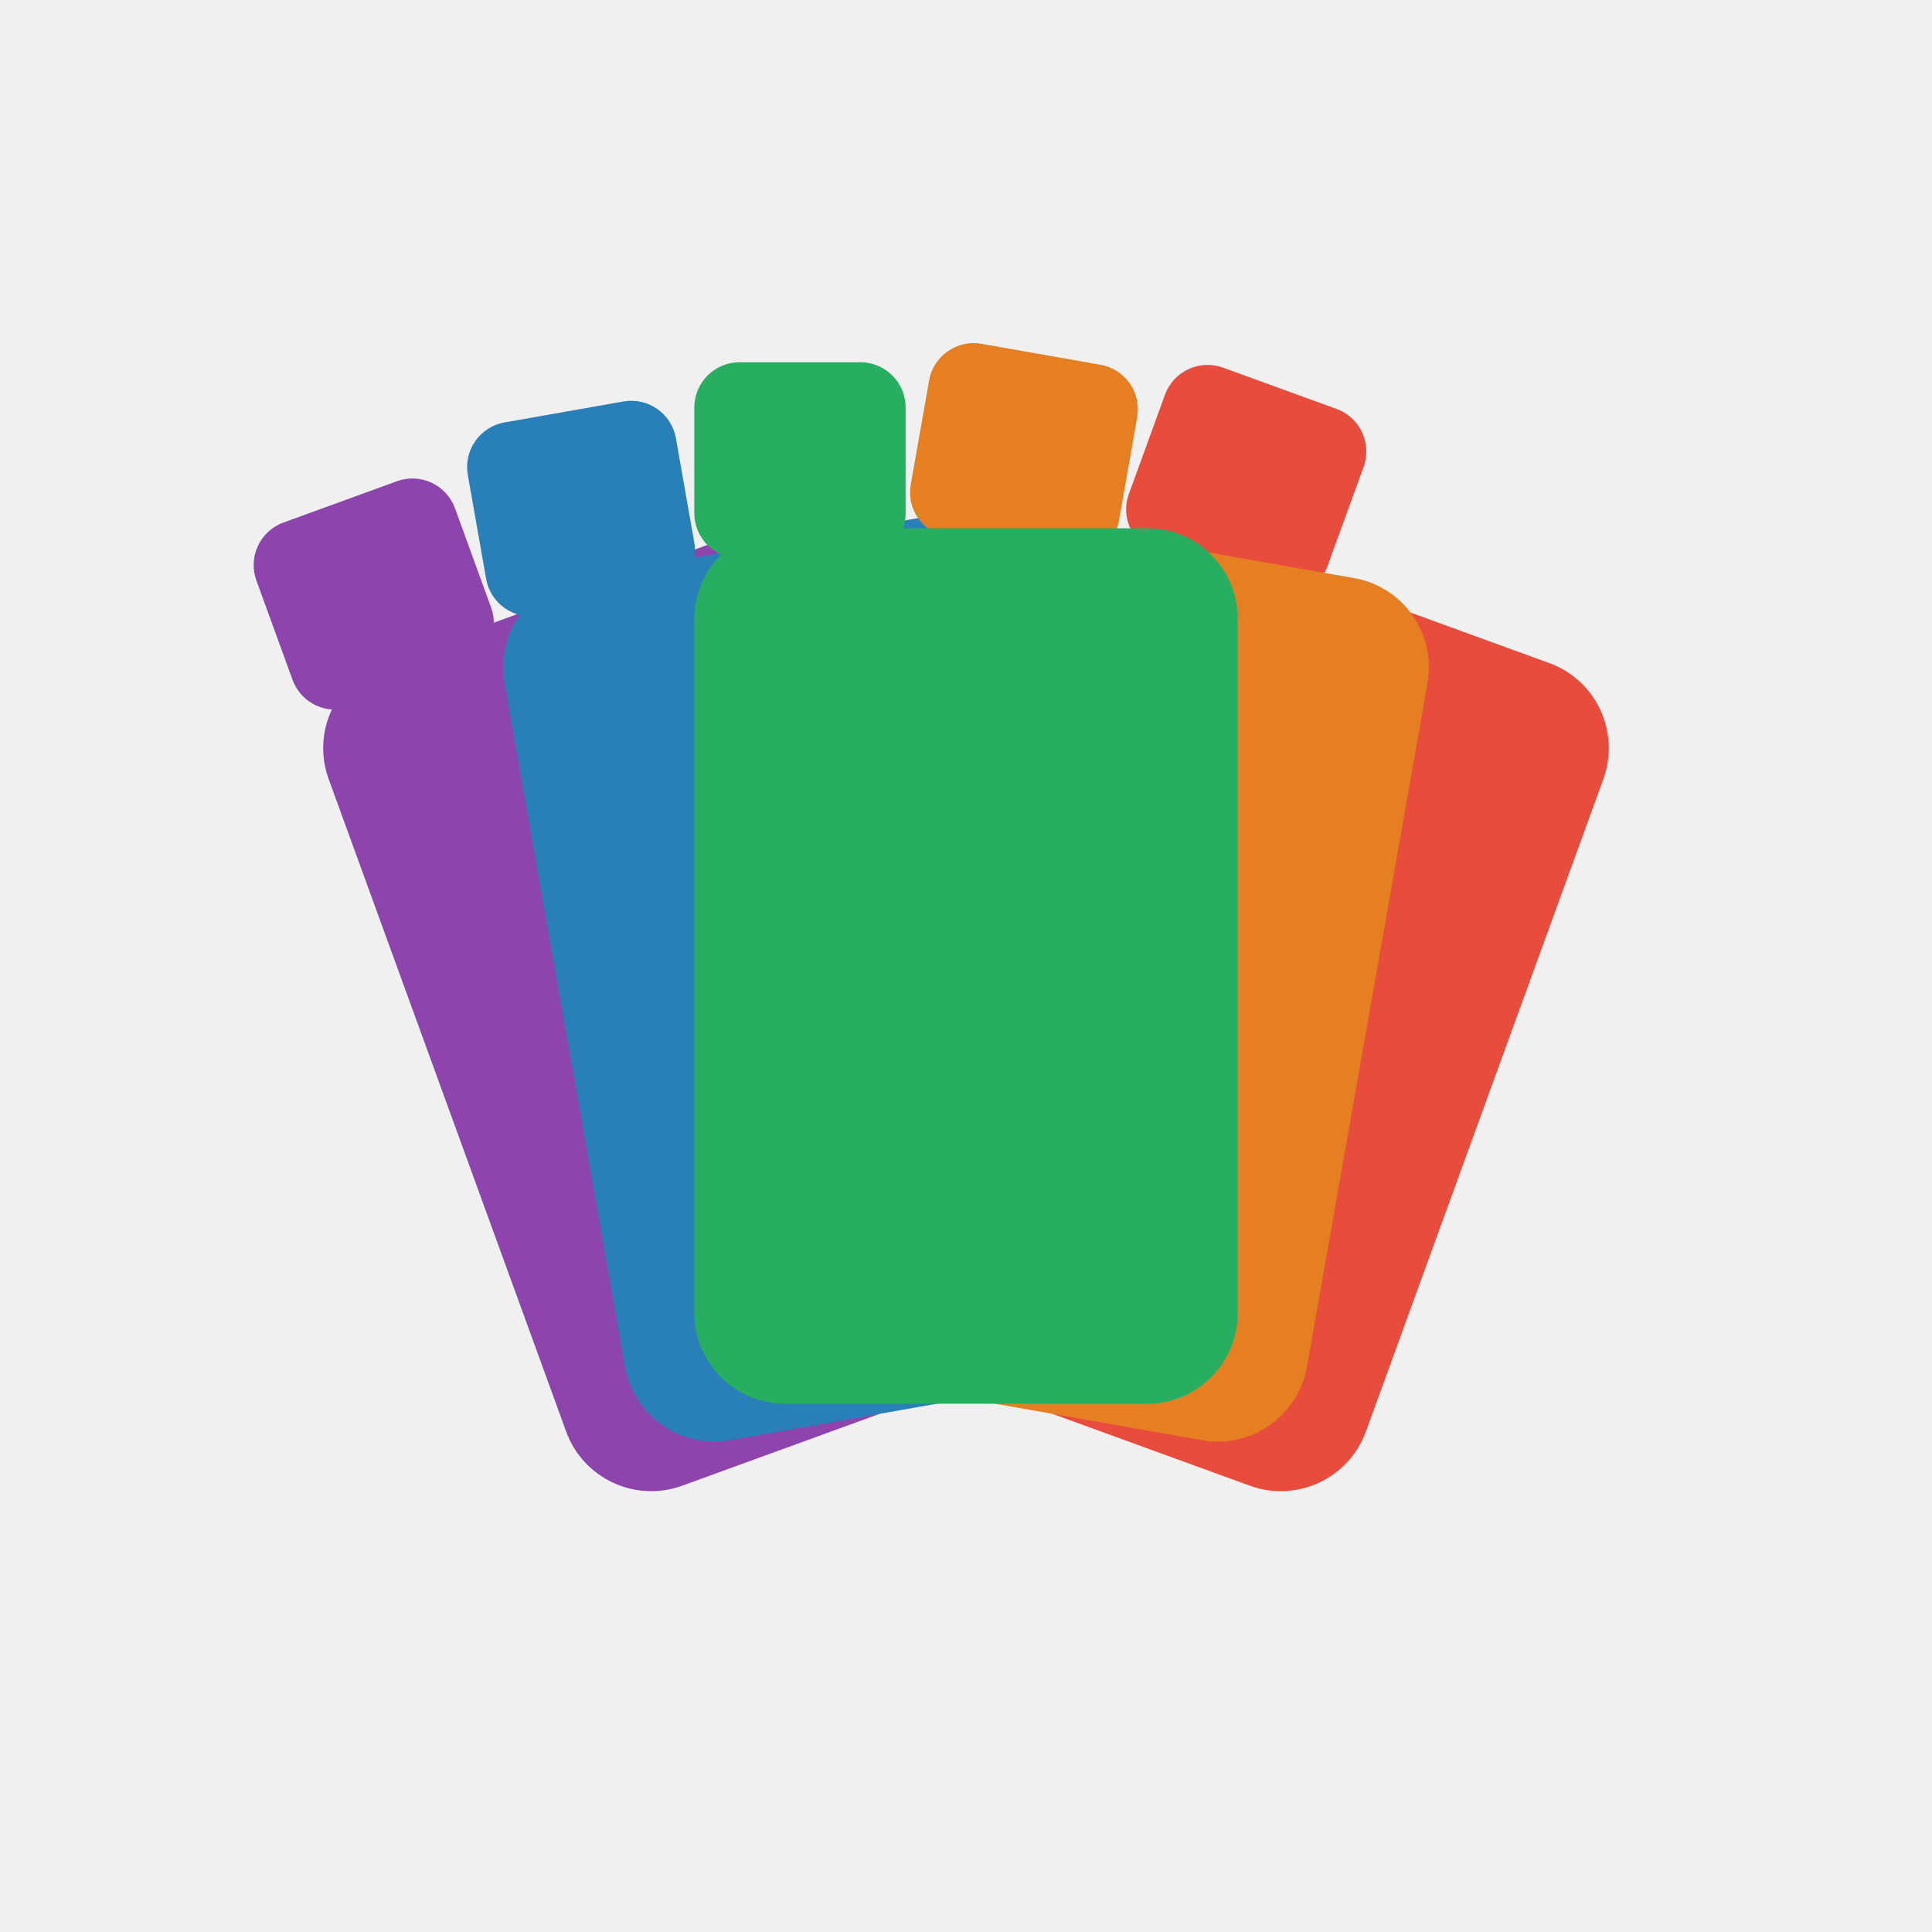
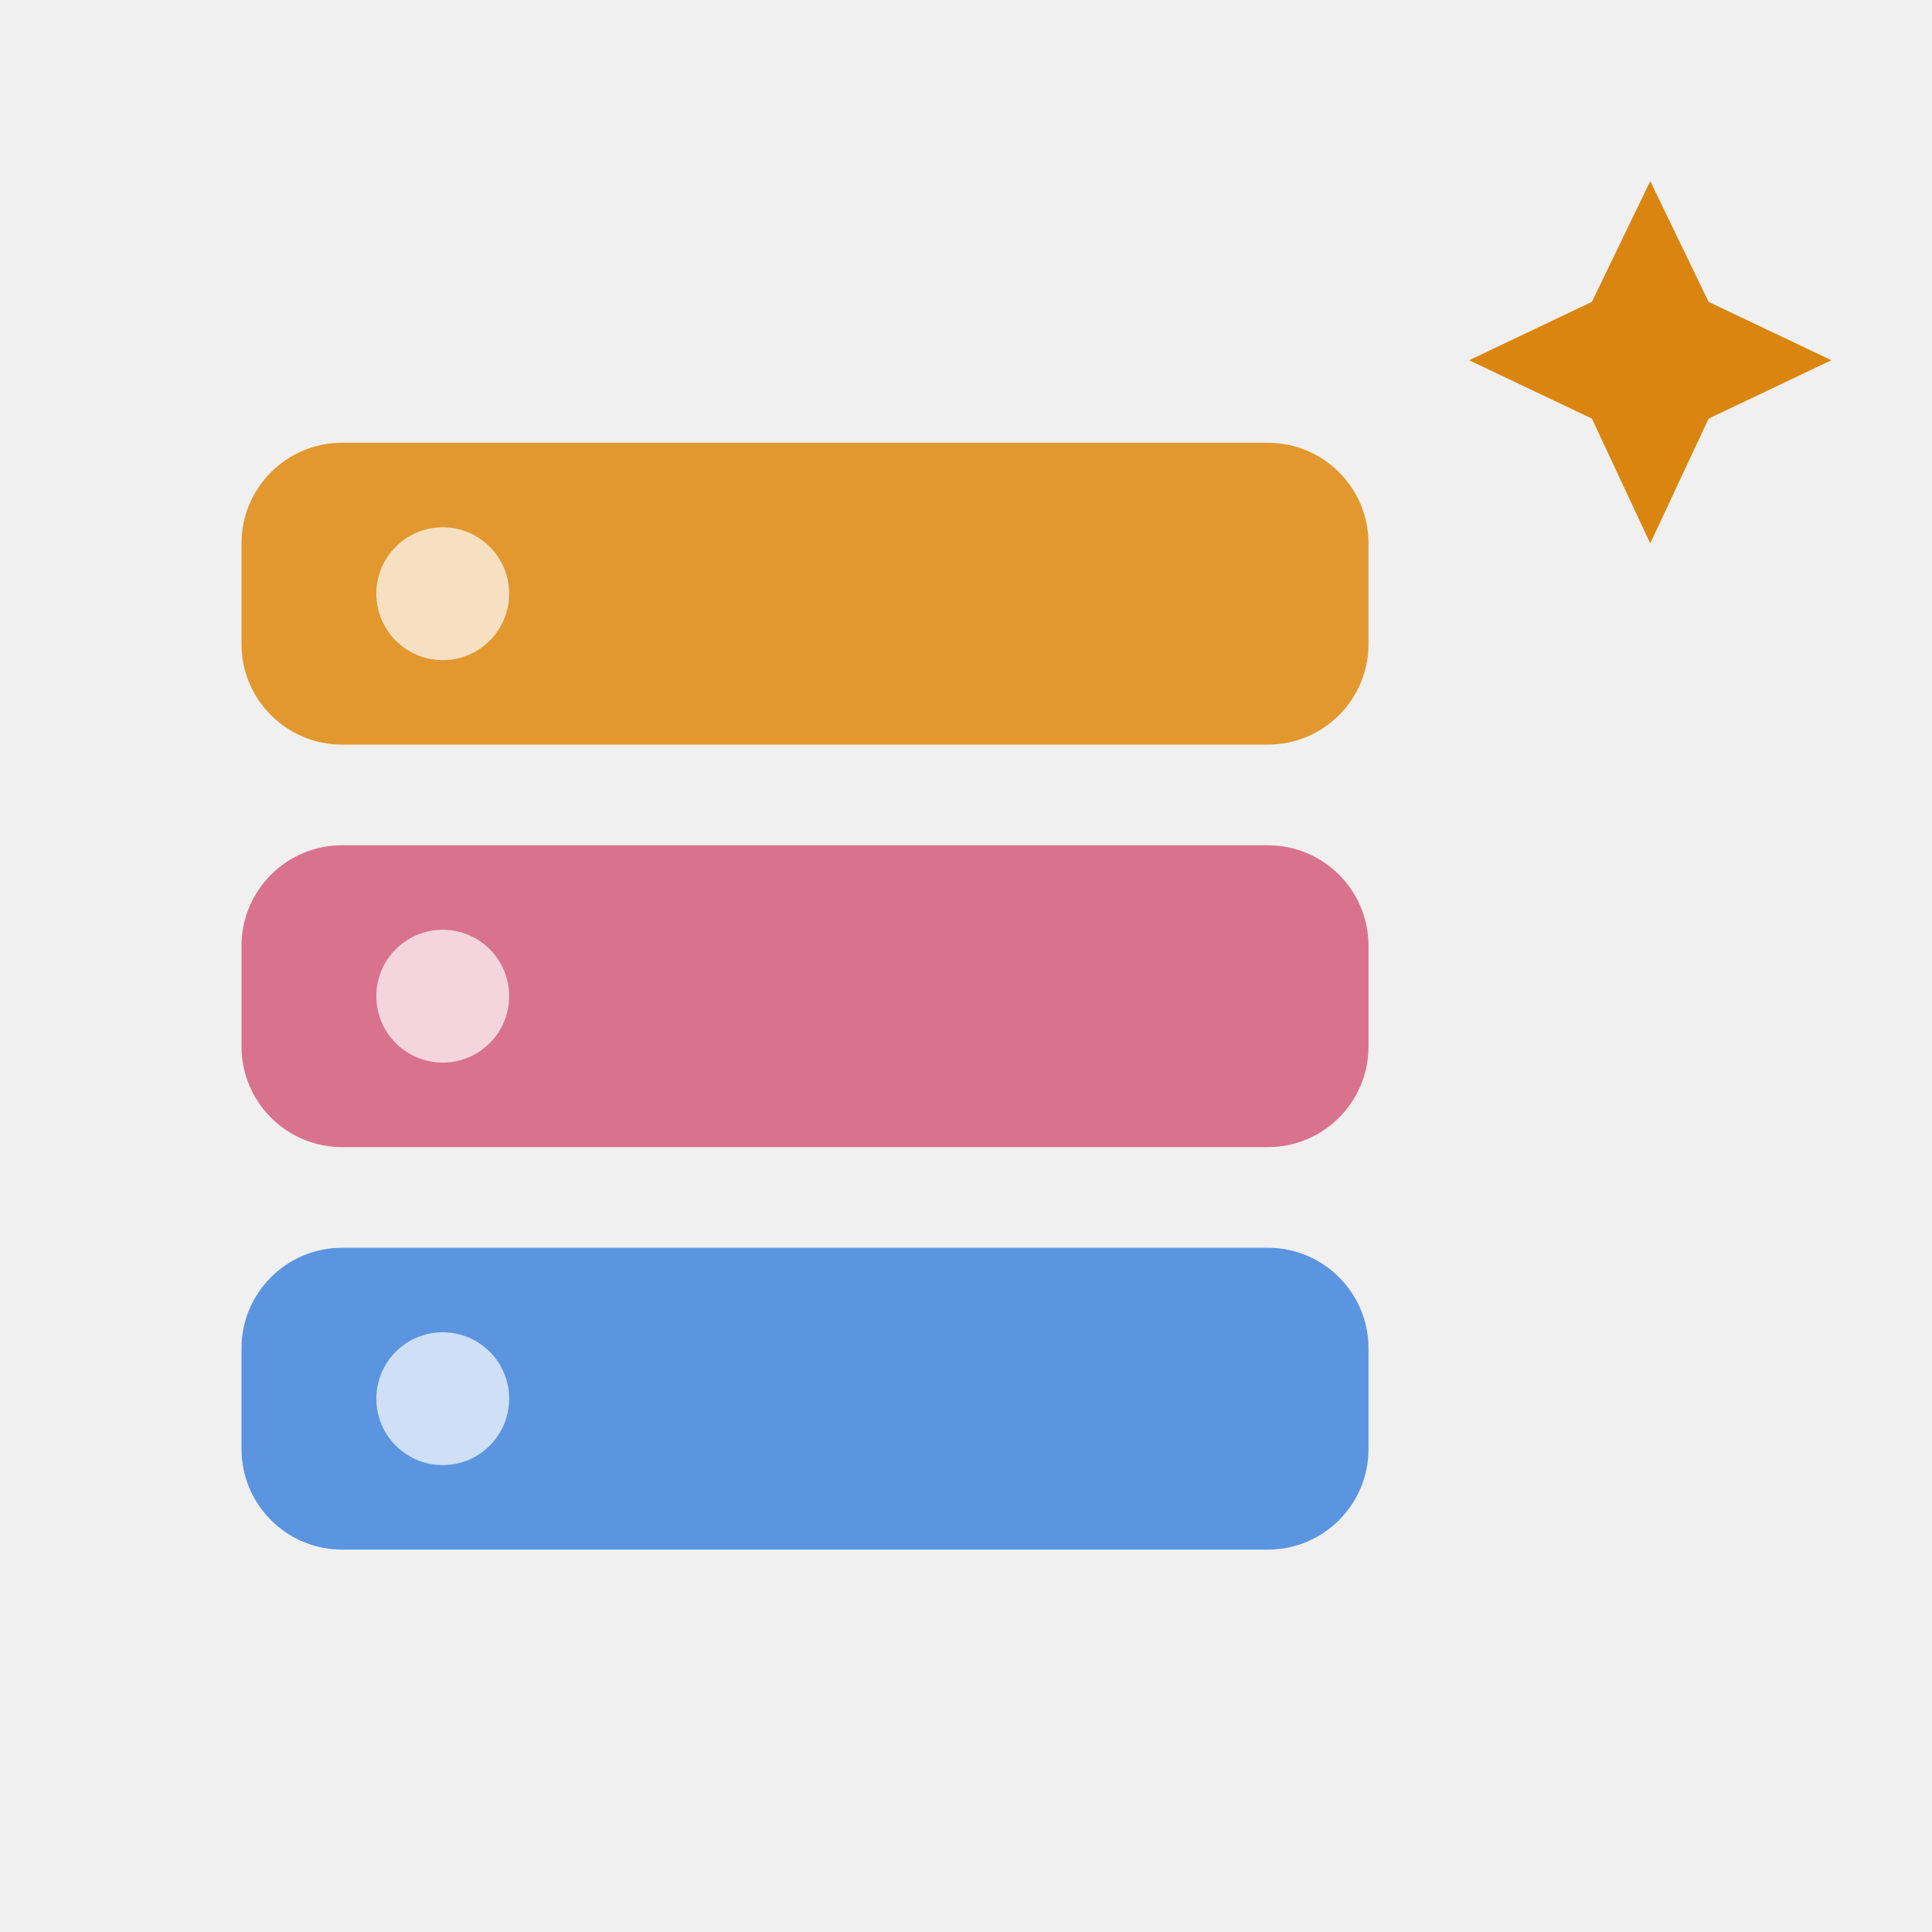
- <svg xmlns="http://www.w3.org/2000/svg" viewBox="0 0 128 128" width="128" height="128">
-   <g transform="rotate(-20, 64, 115)">
-     <rect x="46" y="35" width="36" height="58" rx="6" fill="#8E44AD" />
-     <rect x="46" y="24" width="14" height="13" rx="3" fill="#8E44AD" />
-   </g>
-   <g transform="rotate(20, 64, 115)">
-     <rect x="46" y="35" width="36" height="58" rx="6" fill="#E74C3C" />
-     <rect x="46" y="24" width="14" height="13" rx="3" fill="#E74C3C" />
-   </g>
-   <g transform="rotate(-10, 64, 115)">
-     <rect x="46" y="35" width="36" height="58" rx="6" fill="#2980B9" />
-     <rect x="46" y="24" width="14" height="13" rx="3" fill="#2980B9" />
-   </g>
-   <g transform="rotate(10, 64, 115)">
-     <rect x="46" y="35" width="36" height="58" rx="6" fill="#E67E22" />
-     <rect x="46" y="24" width="14" height="13" rx="3" fill="#E67E22" />
-   </g>
-   <g transform="rotate(0, 64, 115)">
-     <rect x="46" y="35" width="36" height="58" rx="6" fill="#27AE60" />
-     <rect x="46" y="24" width="14" height="13" rx="3" fill="#27AE60" />
-   </g>
+ <svg xmlns="http://www.w3.org/2000/svg" viewBox="0 0 96 96" width="96" height="96">
+   <rect x="12" y="22" width="56" height="15" rx="5" fill="#E2982F" />
+   <circle cx="22" cy="29.5" r="3.3" fill="#fff" opacity="0.7" />
+   <rect x="12" y="42" width="56" height="15" rx="5" fill="#D9728F" />
+   <circle cx="22" cy="49.5" r="3.3" fill="#fff" opacity="0.7" />
+   <rect x="12" y="62" width="56" height="15" rx="5" fill="#5B95E0" />
+   <circle cx="22" cy="69.5" r="3.3" fill="#fff" opacity="0.7" />
+   <path d="M82 9 L84.9 15 L91 17.9 L84.9 20.8 L82 27 L79.1 20.8 L73 17.9 L79.1 15 Z" fill="#D9850F" />
</svg>
